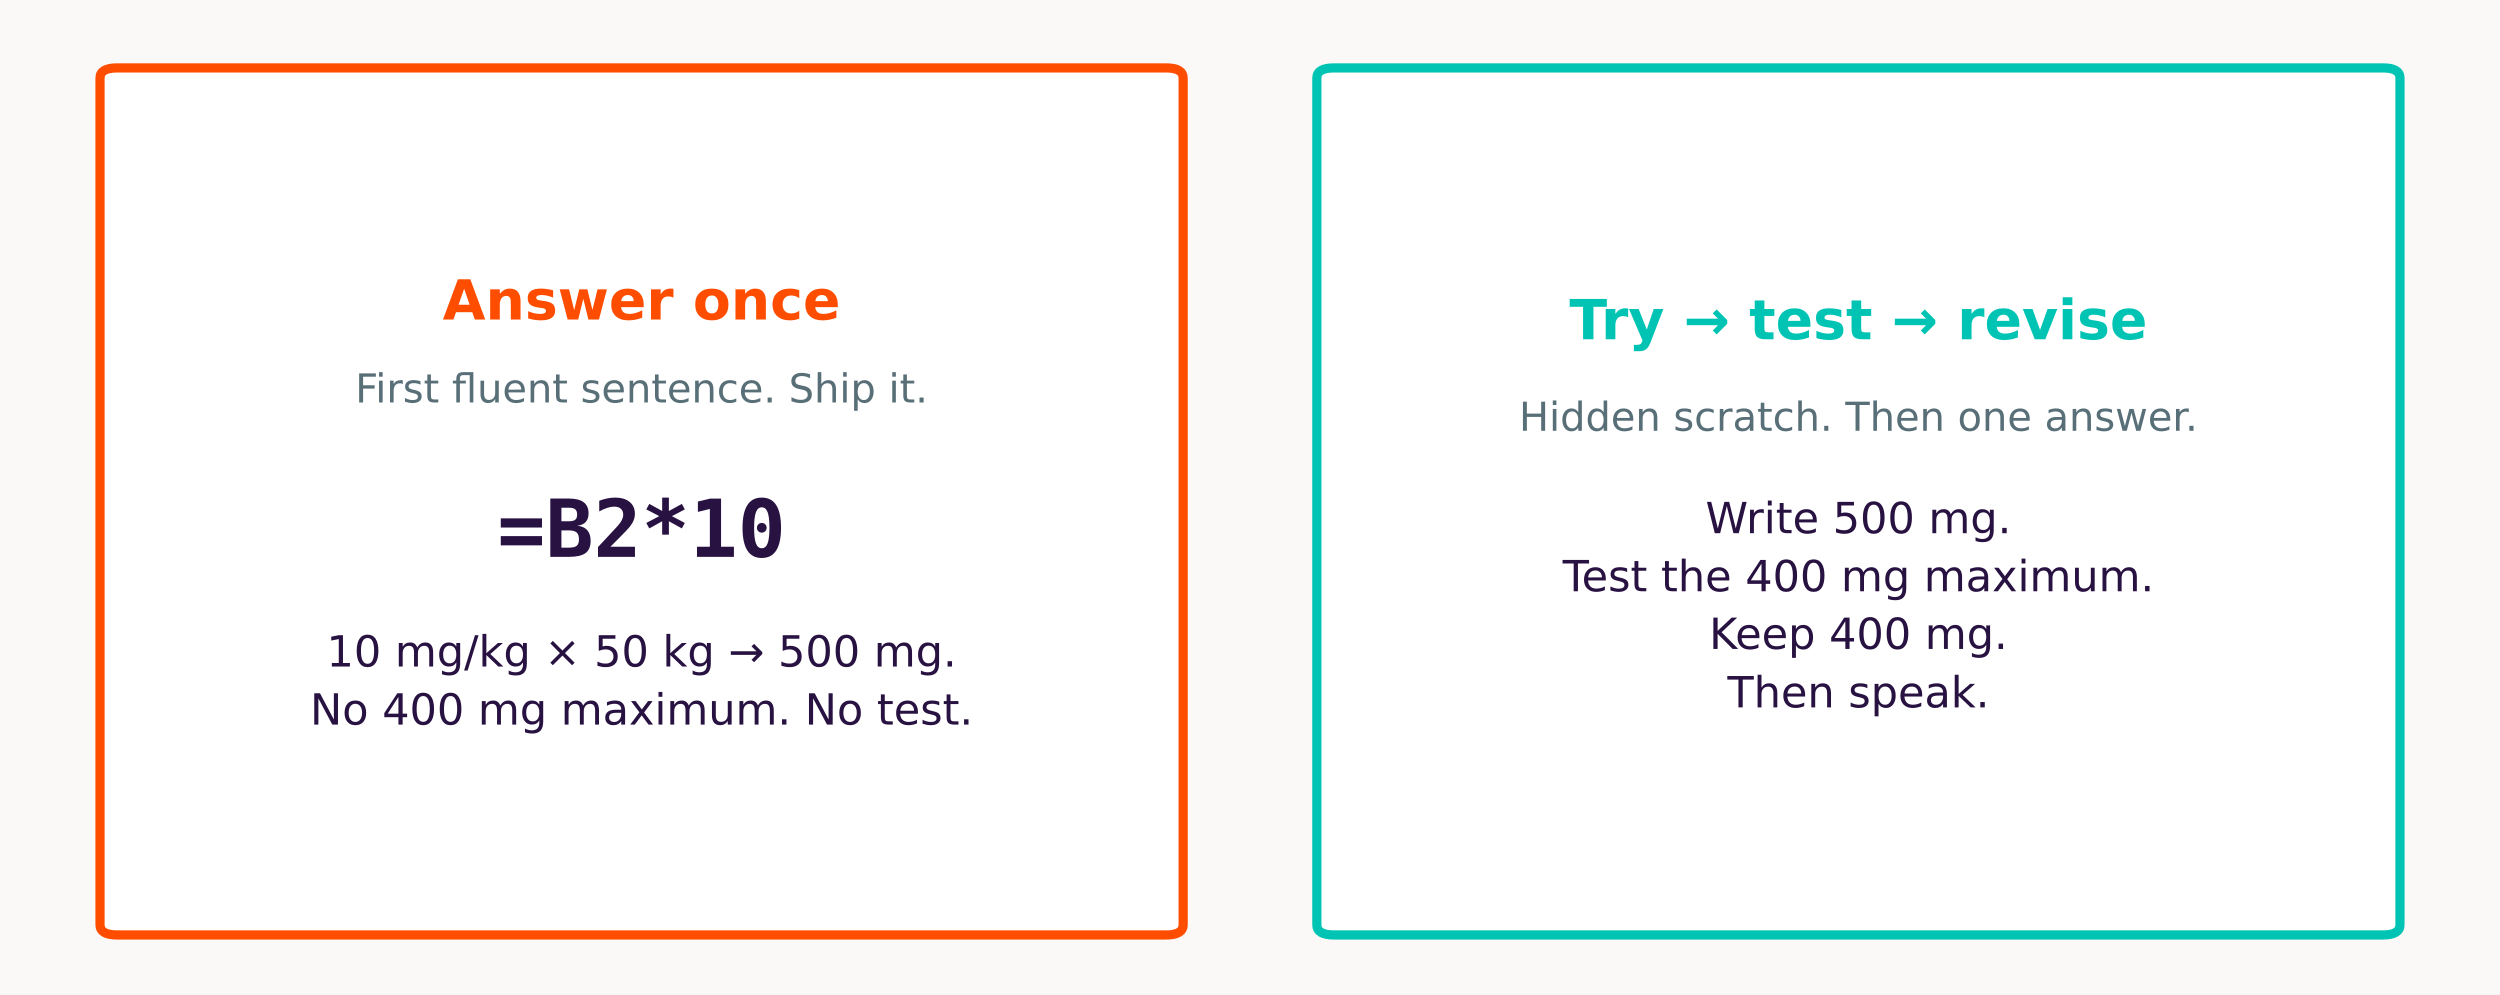
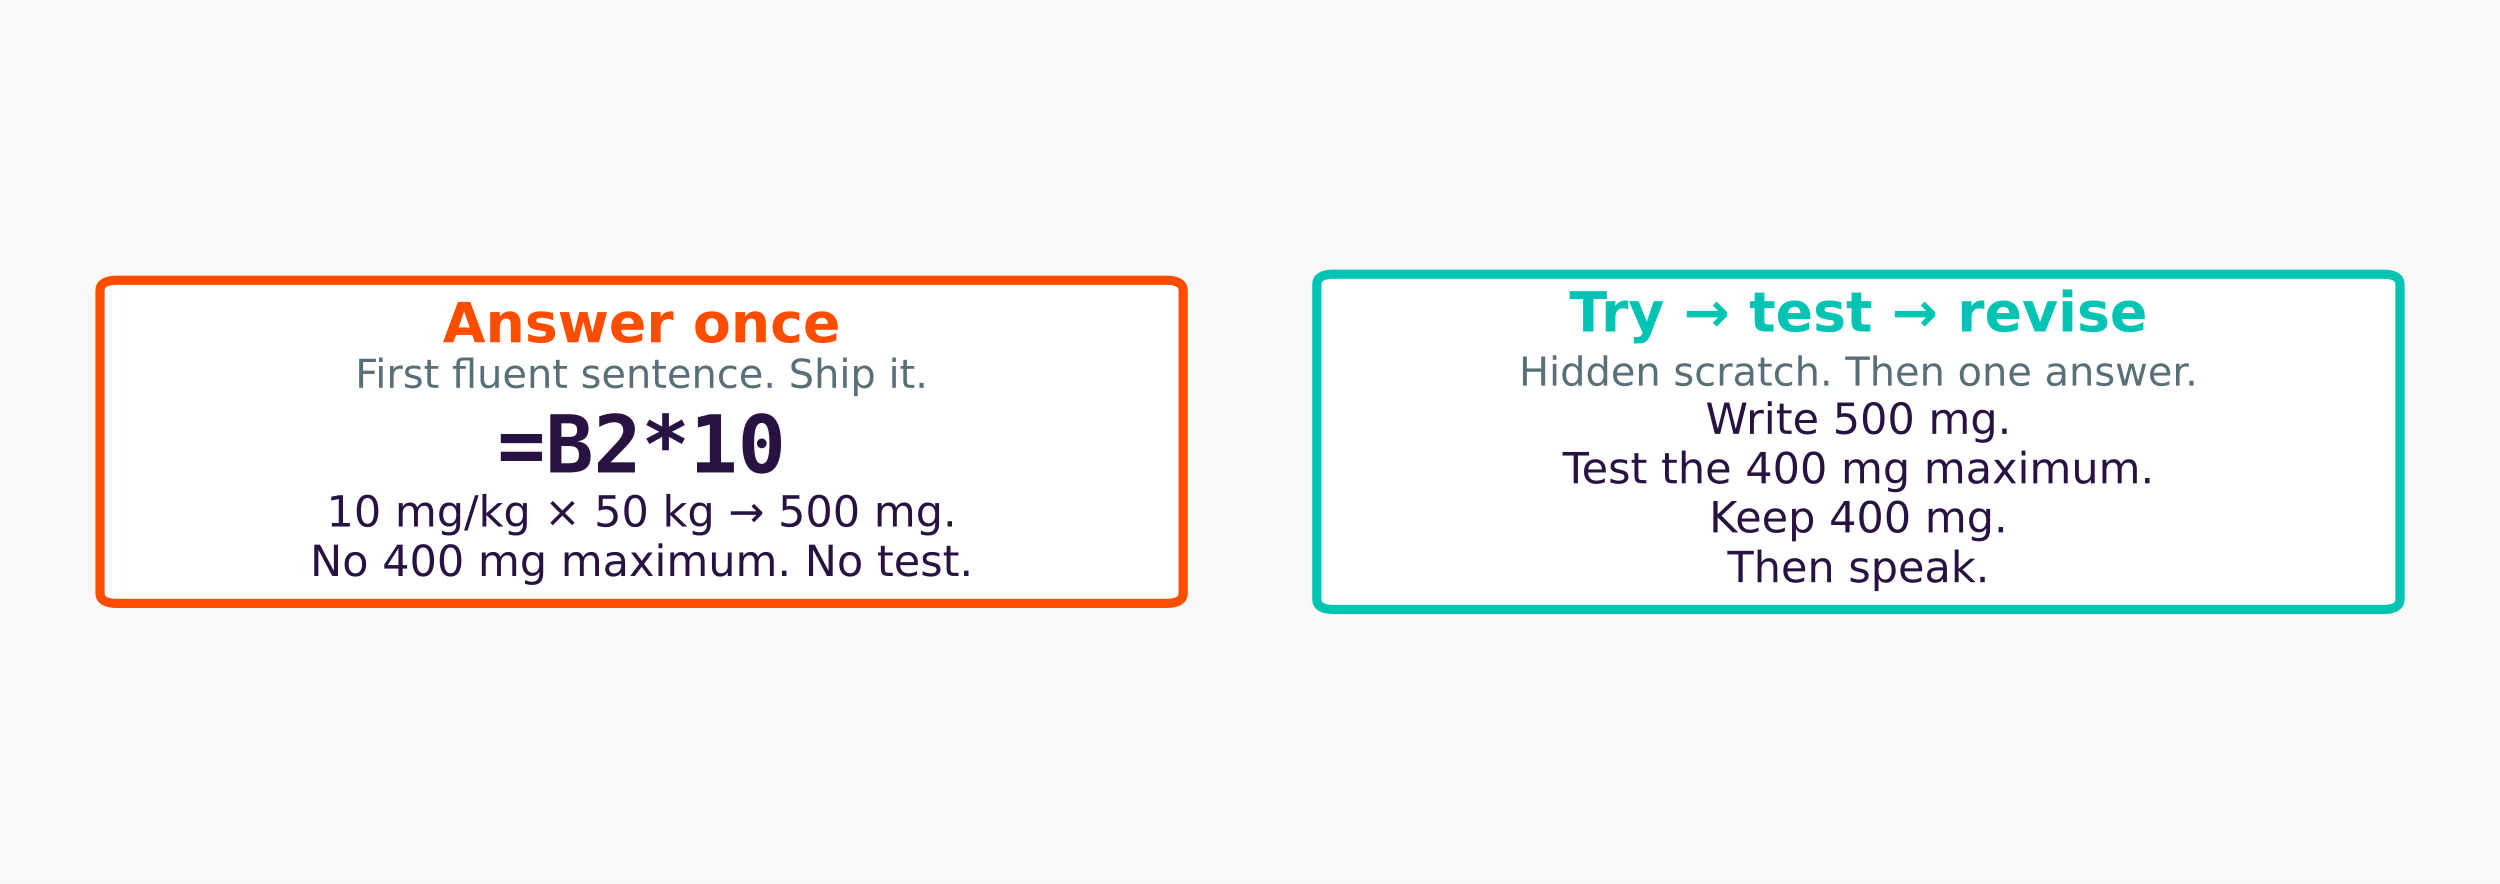
- <svg xmlns="http://www.w3.org/2000/svg" xmlns:xlink="http://www.w3.org/1999/xlink" width="813.96pt" height="323.748pt" viewBox="0 0 813.96 323.748" version="1.1">
+ <svg xmlns="http://www.w3.org/2000/svg" xmlns:xlink="http://www.w3.org/1999/xlink" width="813.96pt" height="287.712pt" viewBox="0 0 813.96 287.712" version="1.1">
  <defs>
    <style type="text/css">*{stroke-linejoin: round; stroke-linecap: butt}</style>
  </defs>
  <g id="figure_1">
    <g id="patch_1">
-       <path d="M 0 323.748  L 813.96 323.748  L 813.96 -0  L 0 -0  z " style="fill: #faf9f7" />
+       <path d="M 0 287.712  L 813.96 287.712  L 813.96 0  L 0 0  z " style="fill: #faf9f7" />
    </g>
    <g id="axes_1">
      <g id="patch_2">
-         <path d="M 38.142 304.41  L 379.638 304.41  Q 385.218 304.41 385.218 301.084  L 385.218 25.436  Q 385.218 22.11 379.638 22.11  L 38.142 22.11  Q 32.562 22.11 32.562 25.436  L 32.562 301.084  Q 32.562 304.41 38.142 304.41  z " clip-path="url(#p36a122272f)" style="fill: #ffffff; stroke: #ff4d00; stroke-width: 3; stroke-linejoin: miter" />
+         <path d="M 38.142 196.457  L 379.638 196.457  Q 385.218 196.457 385.218 193.131  L 385.218 94.581  Q 385.218 91.255 379.638 91.255  L 38.142 91.255  Q 32.562 91.255 32.562 94.581  L 32.562 193.131  Q 32.562 196.457 38.142 196.457  z " clip-path="url(#p27b3ad23c1)" style="fill: #ffffff; stroke: #ff4d00; stroke-width: 3; stroke-linejoin: miter" />
      </g>
      <g id="patch_3">
-         <path d="M 434.322 304.41  L 775.818 304.41  Q 781.398 304.41 781.398 301.084  L 781.398 25.436  Q 781.398 22.11 775.818 22.11  L 434.322 22.11  Q 428.742 22.11 428.742 25.436  L 428.742 301.084  Q 428.742 304.41 434.322 304.41  z " clip-path="url(#p36a122272f)" style="fill: #ffffff; stroke: #00c4b3; stroke-width: 3; stroke-linejoin: miter" />
+         <path d="M 434.322 198.442  L 775.818 198.442  Q 781.398 198.442 781.398 195.116  L 781.398 92.596  Q 781.398 89.27 775.818 89.27  L 434.322 89.27  Q 428.742 89.27 428.742 92.596  L 428.742 195.116  Q 428.742 198.442 434.322 198.442  z " clip-path="url(#p27b3ad23c1)" style="fill: #ffffff; stroke: #00c4b3; stroke-width: 3; stroke-linejoin: miter" />
      </g>
      <g id="text_1">
-         <g style="fill: #ff4d00" transform="translate(144.1406 104.0443) scale(0.18 -0.18)">
+         <g style="fill: #ff4d00" transform="translate(144.1406 111.4372) scale(0.18 -0.18)">
          <defs>
            <path id="DejaVuSans-Bold-24" d="M 3419 850  L 1538 850  L 1241 0  L 31 0  L 1759 4666  L 3194 4666  L 4922 0  L 3713 0  L 3419 850  z M 1838 1716  L 3116 1716  L 2478 3572  L 1838 1716  z " transform="scale(0.015625)" />
            <path id="DejaVuSans-Bold-51" d="M 4056 2131  L 4056 0  L 2931 0  L 2931 347  L 2931 1631  Q 2931 2084 2911 2256  Q 2891 2428 2841 2509  Q 2775 2619 2662 2680  Q 2550 2741 2406 2741  Q 2056 2741 1856 2470  Q 1656 2200 1656 1722  L 1656 0  L 538 0  L 538 3500  L 1656 3500  L 1656 2988  Q 1909 3294 2193 3439  Q 2478 3584 2822 3584  Q 3428 3584 3742 3212  Q 4056 2841 4056 2131  z " transform="scale(0.015625)" />
            <path id="DejaVuSans-Bold-56" d="M 3272 3391  L 3272 2541  Q 2913 2691 2578 2766  Q 2244 2841 1947 2841  Q 1628 2841 1473 2761  Q 1319 2681 1319 2516  Q 1319 2381 1436 2309  Q 1553 2238 1856 2203  L 2053 2175  Q 2913 2066 3209 1816  Q 3506 1566 3506 1031  Q 3506 472 3093 190  Q 2681 -91 1863 -91  Q 1516 -91 1145 -36  Q 775 19 384 128  L 384 978  Q 719 816 1070 734  Q 1422 653 1784 653  Q 2113 653 2278 743  Q 2444 834 2444 1013  Q 2444 1163 2330 1236  Q 2216 1309 1875 1350  L 1678 1375  Q 931 1469 631 1722  Q 331 1975 331 2491  Q 331 3047 712 3315  Q 1094 3584 1881 3584  Q 2191 3584 2531 3537  Q 2872 3491 3272 3391  z " transform="scale(0.015625)" />
            <path id="DejaVuSans-Bold-5a" d="M 225 3500  L 1313 3500  L 1900 1088  L 2491 3500  L 3425 3500  L 4013 1113  L 4603 3500  L 5691 3500  L 4769 0  L 3547 0  L 2956 2406  L 2369 0  L 1147 0  L 225 3500  z " transform="scale(0.015625)" />
            <path id="DejaVuSans-Bold-48" d="M 4031 1759  L 4031 1441  L 1416 1441  Q 1456 1047 1700 850  Q 1944 653 2381 653  Q 2734 653 3104 758  Q 3475 863 3866 1075  L 3866 213  Q 3469 63 3072 -14  Q 2675 -91 2278 -91  Q 1328 -91 801 392  Q 275 875 275 1747  Q 275 2603 792 3093  Q 1309 3584 2216 3584  Q 3041 3584 3536 3087  Q 4031 2591 4031 1759  z M 2881 2131  Q 2881 2450 2695 2645  Q 2509 2841 2209 2841  Q 1884 2841 1681 2658  Q 1478 2475 1428 2131  L 2881 2131  z " transform="scale(0.015625)" />
            <path id="DejaVuSans-Bold-55" d="M 3138 2547  Q 2991 2616 2845 2648  Q 2700 2681 2553 2681  Q 2122 2681 1889 2404  Q 1656 2128 1656 1613  L 1656 0  L 538 0  L 538 3500  L 1656 3500  L 1656 2925  Q 1872 3269 2151 3426  Q 2431 3584 2822 3584  Q 2878 3584 2943 3579  Q 3009 3575 3134 3559  L 3138 2547  z " transform="scale(0.015625)" />
            <path id="DejaVuSans-Bold-3" transform="scale(0.015625)" />
            <path id="DejaVuSans-Bold-52" d="M 2203 2784  Q 1831 2784 1636 2517  Q 1441 2250 1441 1747  Q 1441 1244 1636 976  Q 1831 709 2203 709  Q 2569 709 2762 976  Q 2956 1244 2956 1747  Q 2956 2250 2762 2517  Q 2569 2784 2203 2784  z M 2203 3584  Q 3106 3584 3614 3096  Q 4122 2609 4122 1747  Q 4122 884 3614 396  Q 3106 -91 2203 -91  Q 1297 -91 786 396  Q 275 884 275 1747  Q 275 2609 786 3096  Q 1297 3584 2203 3584  z " transform="scale(0.015625)" />
            <path id="DejaVuSans-Bold-46" d="M 3366 3391  L 3366 2478  Q 3138 2634 2908 2709  Q 2678 2784 2431 2784  Q 1963 2784 1702 2511  Q 1441 2238 1441 1747  Q 1441 1256 1702 982  Q 1963 709 2431 709  Q 2694 709 2930 787  Q 3166 866 3366 1019  L 3366 103  Q 3103 6 2833 -42  Q 2563 -91 2291 -91  Q 1344 -91 809 395  Q 275 881 275 1747  Q 275 2613 809 3098  Q 1344 3584 2291 3584  Q 2566 3584 2833 3536  Q 3100 3488 3366 3391  z " transform="scale(0.015625)" />
          </defs>
          <use xlink:href="#DejaVuSans-Bold-24" />
          <use xlink:href="#DejaVuSans-Bold-51" transform="translate(77.39062 0)" />
          <use xlink:href="#DejaVuSans-Bold-56" transform="translate(148.5781 0)" />
          <use xlink:href="#DejaVuSans-Bold-5a" transform="translate(208.0938 0)" />
          <use xlink:href="#DejaVuSans-Bold-48" transform="translate(300.4844 0)" />
          <use xlink:href="#DejaVuSans-Bold-55" transform="translate(368.3125 0)" />
          <use xlink:href="#DejaVuSans-Bold-3" transform="translate(417.625 0)" />
          <use xlink:href="#DejaVuSans-Bold-52" transform="translate(452.4375 0)" />
          <use xlink:href="#DejaVuSans-Bold-51" transform="translate(521.1406 0)" />
          <use xlink:href="#DejaVuSans-Bold-46" transform="translate(592.3281 0)" />
          <use xlink:href="#DejaVuSans-Bold-48" transform="translate(651.6094 0)" />
        </g>
      </g>
      <g id="text_2">
-         <g style="fill: #586f78" transform="translate(115.6597 131.0451) scale(0.13 -0.13)">
+         <g style="fill: #586f78" transform="translate(115.6597 126.2762) scale(0.13 -0.13)">
          <defs>
            <path id="DejaVuSans-29" d="M 628 4666  L 3309 4666  L 3309 4134  L 1259 4134  L 1259 2759  L 3109 2759  L 3109 2228  L 1259 2228  L 1259 0  L 628 0  L 628 4666  z " transform="scale(0.015625)" />
            <path id="DejaVuSans-4c" d="M 603 3500  L 1178 3500  L 1178 0  L 603 0  L 603 3500  z M 603 4863  L 1178 4863  L 1178 4134  L 603 4134  L 603 4863  z " transform="scale(0.015625)" />
            <path id="DejaVuSans-55" d="M 2631 2963  Q 2534 3019 2420 3045  Q 2306 3072 2169 3072  Q 1681 3072 1420 2755  Q 1159 2438 1159 1844  L 1159 0  L 581 0  L 581 3500  L 1159 3500  L 1159 2956  Q 1341 3275 1631 3429  Q 1922 3584 2338 3584  Q 2397 3584 2469 3576  Q 2541 3569 2628 3553  L 2631 2963  z " transform="scale(0.015625)" />
            <path id="DejaVuSans-56" d="M 2834 3397  L 2834 2853  Q 2591 2978 2328 3040  Q 2066 3103 1784 3103  Q 1356 3103 1142 2972  Q 928 2841 928 2578  Q 928 2378 1081 2264  Q 1234 2150 1697 2047  L 1894 2003  Q 2506 1872 2764 1633  Q 3022 1394 3022 966  Q 3022 478 2636 193  Q 2250 -91 1575 -91  Q 1294 -91 989 -36  Q 684 19 347 128  L 347 722  Q 666 556 975 473  Q 1284 391 1588 391  Q 1994 391 2212 530  Q 2431 669 2431 922  Q 2431 1156 2273 1281  Q 2116 1406 1581 1522  L 1381 1569  Q 847 1681 609 1914  Q 372 2147 372 2553  Q 372 3047 722 3315  Q 1072 3584 1716 3584  Q 2034 3584 2315 3537  Q 2597 3491 2834 3397  z " transform="scale(0.015625)" />
            <path id="DejaVuSans-57" d="M 1172 4494  L 1172 3500  L 2356 3500  L 2356 3053  L 1172 3053  L 1172 1153  Q 1172 725 1289 603  Q 1406 481 1766 481  L 2356 481  L 2356 0  L 1766 0  Q 1100 0 847 248  Q 594 497 594 1153  L 594 3053  L 172 3053  L 172 3500  L 594 3500  L 594 4494  L 1172 4494  z " transform="scale(0.015625)" />
            <path id="DejaVuSans-3" transform="scale(0.015625)" />
            <path id="DejaVuSans-13b0" d="M 1831 4863  L 3431 4863  L 3431 0  L 2853 0  L 2853 4384  L 1825 4384  Q 1516 4384 1395 4259  Q 1275 4134 1275 3809  L 1275 3500  L 2222 3500  L 2222 3053  L 1275 3053  L 1275 0  L 697 0  L 697 3053  L 147 3053  L 147 3500  L 697 3500  L 697 3744  Q 697 4328 969 4595  Q 1241 4863 1831 4863  z " transform="scale(0.015625)" />
            <path id="DejaVuSans-58" d="M 544 1381  L 544 3500  L 1119 3500  L 1119 1403  Q 1119 906 1312 657  Q 1506 409 1894 409  Q 2359 409 2629 706  Q 2900 1003 2900 1516  L 2900 3500  L 3475 3500  L 3475 0  L 2900 0  L 2900 538  Q 2691 219 2414 64  Q 2138 -91 1772 -91  Q 1169 -91 856 284  Q 544 659 544 1381  z M 1991 3584  L 1991 3584  z " transform="scale(0.015625)" />
            <path id="DejaVuSans-48" d="M 3597 1894  L 3597 1613  L 953 1613  Q 991 1019 1311 708  Q 1631 397 2203 397  Q 2534 397 2845 478  Q 3156 559 3463 722  L 3463 178  Q 3153 47 2828 -22  Q 2503 -91 2169 -91  Q 1331 -91 842 396  Q 353 884 353 1716  Q 353 2575 817 3079  Q 1281 3584 2069 3584  Q 2775 3584 3186 3129  Q 3597 2675 3597 1894  z M 3022 2063  Q 3016 2534 2758 2815  Q 2500 3097 2075 3097  Q 1594 3097 1305 2825  Q 1016 2553 972 2059  L 3022 2063  z " transform="scale(0.015625)" />
            <path id="DejaVuSans-51" d="M 3513 2113  L 3513 0  L 2938 0  L 2938 2094  Q 2938 2591 2744 2837  Q 2550 3084 2163 3084  Q 1697 3084 1428 2787  Q 1159 2491 1159 1978  L 1159 0  L 581 0  L 581 3500  L 1159 3500  L 1159 2956  Q 1366 3272 1645 3428  Q 1925 3584 2291 3584  Q 2894 3584 3203 3211  Q 3513 2838 3513 2113  z " transform="scale(0.015625)" />
            <path id="DejaVuSans-46" d="M 3122 3366  L 3122 2828  Q 2878 2963 2633 3030  Q 2388 3097 2138 3097  Q 1578 3097 1268 2742  Q 959 2388 959 1747  Q 959 1106 1268 751  Q 1578 397 2138 397  Q 2388 397 2633 464  Q 2878 531 3122 666  L 3122 134  Q 2881 22 2623 -34  Q 2366 -91 2075 -91  Q 1284 -91 818 406  Q 353 903 353 1747  Q 353 2603 823 3093  Q 1294 3584 2113 3584  Q 2378 3584 2631 3529  Q 2884 3475 3122 3366  z " transform="scale(0.015625)" />
            <path id="DejaVuSans-11" d="M 684 794  L 1344 794  L 1344 0  L 684 0  L 684 794  z " transform="scale(0.015625)" />
            <path id="DejaVuSans-36" d="M 3425 4513  L 3425 3897  Q 3066 4069 2747 4153  Q 2428 4238 2131 4238  Q 1616 4238 1336 4038  Q 1056 3838 1056 3469  Q 1056 3159 1242 3001  Q 1428 2844 1947 2747  L 2328 2669  Q 3034 2534 3370 2195  Q 3706 1856 3706 1288  Q 3706 609 3251 259  Q 2797 -91 1919 -91  Q 1588 -91 1214 -16  Q 841 59 441 206  L 441 856  Q 825 641 1194 531  Q 1563 422 1919 422  Q 2459 422 2753 634  Q 3047 847 3047 1241  Q 3047 1584 2836 1778  Q 2625 1972 2144 2069  L 1759 2144  Q 1053 2284 737 2584  Q 422 2884 422 3419  Q 422 4038 858 4394  Q 1294 4750 2059 4750  Q 2388 4750 2728 4690  Q 3069 4631 3425 4513  z " transform="scale(0.015625)" />
            <path id="DejaVuSans-4b" d="M 3513 2113  L 3513 0  L 2938 0  L 2938 2094  Q 2938 2591 2744 2837  Q 2550 3084 2163 3084  Q 1697 3084 1428 2787  Q 1159 2491 1159 1978  L 1159 0  L 581 0  L 581 4863  L 1159 4863  L 1159 2956  Q 1366 3272 1645 3428  Q 1925 3584 2291 3584  Q 2894 3584 3203 3211  Q 3513 2838 3513 2113  z " transform="scale(0.015625)" />
            <path id="DejaVuSans-53" d="M 1159 525  L 1159 -1331  L 581 -1331  L 581 3500  L 1159 3500  L 1159 2969  Q 1341 3281 1617 3432  Q 1894 3584 2278 3584  Q 2916 3584 3314 3078  Q 3713 2572 3713 1747  Q 3713 922 3314 415  Q 2916 -91 2278 -91  Q 1894 -91 1617 61  Q 1341 213 1159 525  z M 3116 1747  Q 3116 2381 2855 2742  Q 2594 3103 2138 3103  Q 1681 3103 1420 2742  Q 1159 2381 1159 1747  Q 1159 1113 1420 752  Q 1681 391 2138 391  Q 2594 391 2855 752  Q 3116 1113 3116 1747  z " transform="scale(0.015625)" />
          </defs>
          <use xlink:href="#DejaVuSans-29" />
          <use xlink:href="#DejaVuSans-4c" transform="translate(50.23438 0)" />
          <use xlink:href="#DejaVuSans-55" transform="translate(78.01562 0)" />
          <use xlink:href="#DejaVuSans-56" transform="translate(119.125 0)" />
          <use xlink:href="#DejaVuSans-57" transform="translate(171.2188 0)" />
          <use xlink:href="#DejaVuSans-3" transform="translate(210.4219 0)" />
          <use xlink:href="#DejaVuSans-13b0" transform="translate(242.2031 0)" />
          <use xlink:href="#DejaVuSans-58" transform="translate(305.1875 0)" />
          <use xlink:href="#DejaVuSans-48" transform="translate(368.5625 0)" />
          <use xlink:href="#DejaVuSans-51" transform="translate(430.0938 0)" />
          <use xlink:href="#DejaVuSans-57" transform="translate(493.4688 0)" />
          <use xlink:href="#DejaVuSans-3" transform="translate(532.6719 0)" />
          <use xlink:href="#DejaVuSans-56" transform="translate(564.4531 0)" />
          <use xlink:href="#DejaVuSans-48" transform="translate(616.5469 0)" />
          <use xlink:href="#DejaVuSans-51" transform="translate(678.0781 0)" />
          <use xlink:href="#DejaVuSans-57" transform="translate(741.4531 0)" />
          <use xlink:href="#DejaVuSans-48" transform="translate(780.6562 0)" />
          <use xlink:href="#DejaVuSans-51" transform="translate(842.1875 0)" />
          <use xlink:href="#DejaVuSans-46" transform="translate(905.5625 0)" />
          <use xlink:href="#DejaVuSans-48" transform="translate(960.5469 0)" />
          <use xlink:href="#DejaVuSans-11" transform="translate(1022.078 0)" />
          <use xlink:href="#DejaVuSans-3" transform="translate(1053.859 0)" />
          <use xlink:href="#DejaVuSans-36" transform="translate(1085.641 0)" />
          <use xlink:href="#DejaVuSans-4b" transform="translate(1149.125 0)" />
          <use xlink:href="#DejaVuSans-4c" transform="translate(1212.5 0)" />
          <use xlink:href="#DejaVuSans-53" transform="translate(1240.281 0)" />
          <use xlink:href="#DejaVuSans-3" transform="translate(1303.766 0)" />
          <use xlink:href="#DejaVuSans-4c" transform="translate(1335.547 0)" />
          <use xlink:href="#DejaVuSans-57" transform="translate(1363.328 0)" />
          <use xlink:href="#DejaVuSans-11" transform="translate(1402.531 0)" />
        </g>
      </g>
      <g id="text_3">
-         <g style="fill: #281241" transform="translate(161.9316 181.3029) scale(0.26 -0.26)">
+         <g style="fill: #281241" transform="translate(161.9316 153.8296) scale(0.26 -0.26)">
          <defs>
            <path id="DejaVuSansMono-Bold-20" d="M 275 1663  L 3578 1663  L 3578 922  L 275 922  L 275 1663  z M 275 3084  L 3578 3084  L 3578 2350  L 275 2350  L 275 3084  z " transform="scale(0.015625)" />
            <path id="DejaVuSansMono-Bold-25" d="M 1281 2119  L 1281 738  L 1894 738  Q 2334 738 2511 888  Q 2688 1038 2688 1409  Q 2688 1788 2503 1953  Q 2319 2119 1894 2119  L 1281 2119  z M 1281 3938  L 1281 2853  L 1894 2853  Q 2244 2853 2392 2978  Q 2541 3103 2541 3391  Q 2541 3678 2389 3808  Q 2238 3938 1894 3938  L 1281 3938  z M 391 4672  L 1894 4672  Q 2672 4672 3064 4376  Q 3456 4081 3456 3494  Q 3456 3044 3225 2791  Q 2994 2538 2547 2497  Q 3081 2444 3351 2137  Q 3622 1831 3622 1281  Q 3622 606 3215 303  Q 2809 0 1894 0  L 391 0  L 391 4672  z " transform="scale(0.015625)" />
            <path id="DejaVuSansMono-Bold-15" d="M 1356 813  L 3322 813  L 3322 0  L 359 0  L 359 788  L 859 1319  Q 1750 2266 1941 2484  Q 2175 2753 2278 2961  Q 2381 3169 2381 3372  Q 2381 3684 2192 3854  Q 2003 4025 1656 4025  Q 1409 4025 1101 3926  Q 794 3828 459 3641  L 459 4500  Q 794 4622 1114 4686  Q 1434 4750 1728 4750  Q 2469 4750 2892 4404  Q 3316 4059 3316 3463  Q 3316 3188 3223 2947  Q 3131 2706 2906 2413  Q 2741 2200 1997 1456  Q 1594 1053 1356 813  z " transform="scale(0.015625)" />
            <path id="DejaVuSansMono-Bold-d" d="M 3463 3803  L 2431 3263  L 3463 2719  L 3225 2278  L 2188 2853  L 2188 1778  L 1650 1778  L 1650 2853  L 616 2278  L 378 2719  L 1416 3263  L 378 3803  L 616 4244  L 1650 3675  L 1650 4750  L 2188 4750  L 2188 3675  L 3225 4244  L 3463 3803  z " transform="scale(0.015625)" />
            <path id="DejaVuSansMono-Bold-14" d="M 588 813  L 1619 813  L 1619 3841  L 659 3603  L 659 4434  L 1625 4666  L 2516 4666  L 2516 813  L 3547 813  L 3547 0  L 588 0  L 588 813  z " transform="scale(0.015625)" />
            <path id="DejaVuSansMono-Bold-13" d="M 1538 2328  Q 1538 2494 1650 2606  Q 1763 2719 1925 2719  Q 2091 2719 2203 2606  Q 2316 2494 2316 2328  Q 2316 2166 2203 2053  Q 2091 1941 1925 1941  Q 1763 1941 1650 2052  Q 1538 2163 1538 2328  z M 1925 3969  Q 1606 3969 1459 3578  Q 1313 3188 1313 2328  Q 1313 1472 1459 1081  Q 1606 691 1925 691  Q 2247 691 2394 1081  Q 2541 1472 2541 2328  Q 2541 3188 2394 3578  Q 2247 3969 1925 3969  z M 384 2328  Q 384 3541 768 4145  Q 1153 4750 1925 4750  Q 2700 4750 3084 4147  Q 3469 3544 3469 2328  Q 3469 1116 3084 512  Q 2700 -91 1925 -91  Q 1153 -91 768 514  Q 384 1119 384 2328  z " transform="scale(0.015625)" />
          </defs>
          <use xlink:href="#DejaVuSansMono-Bold-20" />
          <use xlink:href="#DejaVuSansMono-Bold-25" transform="translate(60.20312 0)" />
          <use xlink:href="#DejaVuSansMono-Bold-15" transform="translate(120.4062 0)" />
          <use xlink:href="#DejaVuSansMono-Bold-d" transform="translate(180.6094 0)" />
          <use xlink:href="#DejaVuSansMono-Bold-14" transform="translate(240.8125 0)" />
          <use xlink:href="#DejaVuSansMono-Bold-13" transform="translate(301.0156 0)" />
        </g>
      </g>
      <g id="text_4">
-         <g style="fill: #281241" transform="translate(106.3072 217.0155) scale(0.14 -0.14)">
+         <g style="fill: #281241" transform="translate(106.3072 171.4362) scale(0.14 -0.14)">
          <defs>
            <path id="DejaVuSans-14" d="M 794 531  L 1825 531  L 1825 4091  L 703 3866  L 703 4441  L 1819 4666  L 2450 4666  L 2450 531  L 3481 531  L 3481 0  L 794 0  L 794 531  z " transform="scale(0.015625)" />
            <path id="DejaVuSans-13" d="M 2034 4250  Q 1547 4250 1301 3770  Q 1056 3291 1056 2328  Q 1056 1369 1301 889  Q 1547 409 2034 409  Q 2525 409 2770 889  Q 3016 1369 3016 2328  Q 3016 3291 2770 3770  Q 2525 4250 2034 4250  z M 2034 4750  Q 2819 4750 3233 4129  Q 3647 3509 3647 2328  Q 3647 1150 3233 529  Q 2819 -91 2034 -91  Q 1250 -91 836 529  Q 422 1150 422 2328  Q 422 3509 836 4129  Q 1250 4750 2034 4750  z " transform="scale(0.015625)" />
            <path id="DejaVuSans-50" d="M 3328 2828  Q 3544 3216 3844 3400  Q 4144 3584 4550 3584  Q 5097 3584 5394 3201  Q 5691 2819 5691 2113  L 5691 0  L 5113 0  L 5113 2094  Q 5113 2597 4934 2840  Q 4756 3084 4391 3084  Q 3944 3084 3684 2787  Q 3425 2491 3425 1978  L 3425 0  L 2847 0  L 2847 2094  Q 2847 2600 2669 2842  Q 2491 3084 2119 3084  Q 1678 3084 1418 2786  Q 1159 2488 1159 1978  L 1159 0  L 581 0  L 581 3500  L 1159 3500  L 1159 2956  Q 1356 3278 1631 3431  Q 1906 3584 2284 3584  Q 2666 3584 2933 3390  Q 3200 3197 3328 2828  z " transform="scale(0.015625)" />
            <path id="DejaVuSans-4a" d="M 2906 1791  Q 2906 2416 2648 2759  Q 2391 3103 1925 3103  Q 1463 3103 1205 2759  Q 947 2416 947 1791  Q 947 1169 1205 825  Q 1463 481 1925 481  Q 2391 481 2648 825  Q 2906 1169 2906 1791  z M 3481 434  Q 3481 -459 3084 -895  Q 2688 -1331 1869 -1331  Q 1566 -1331 1297 -1286  Q 1028 -1241 775 -1147  L 775 -588  Q 1028 -725 1275 -790  Q 1522 -856 1778 -856  Q 2344 -856 2625 -561  Q 2906 -266 2906 331  L 2906 616  Q 2728 306 2450 153  Q 2172 0 1784 0  Q 1141 0 747 490  Q 353 981 353 1791  Q 353 2603 747 3093  Q 1141 3584 1784 3584  Q 2172 3584 2450 3431  Q 2728 3278 2906 2969  L 2906 3500  L 3481 3500  L 3481 434  z " transform="scale(0.015625)" />
            <path id="DejaVuSans-12" d="M 1625 4666  L 2156 4666  L 531 -594  L 0 -594  L 1625 4666  z " transform="scale(0.015625)" />
            <path id="DejaVuSans-4e" d="M 581 4863  L 1159 4863  L 1159 1991  L 2875 3500  L 3609 3500  L 1753 1863  L 3688 0  L 2938 0  L 1159 1709  L 1159 0  L 581 0  L 581 4863  z " transform="scale(0.015625)" />
            <path id="DejaVuSans-99" d="M 4488 3438  L 3059 2003  L 4488 575  L 4116 197  L 2681 1631  L 1247 197  L 878 575  L 2303 2003  L 878 3438  L 1247 3816  L 2681 2381  L 4116 3816  L 4488 3438  z " transform="scale(0.015625)" />
            <path id="DejaVuSans-18" d="M 691 4666  L 3169 4666  L 3169 4134  L 1269 4134  L 1269 2991  Q 1406 3038 1543 3061  Q 1681 3084 1819 3084  Q 2600 3084 3056 2656  Q 3513 2228 3513 1497  Q 3513 744 3044 326  Q 2575 -91 1722 -91  Q 1428 -91 1123 -41  Q 819 9 494 109  L 494 744  Q 775 591 1075 516  Q 1375 441 1709 441  Q 2250 441 2565 725  Q 2881 1009 2881 1497  Q 2881 1984 2565 2268  Q 2250 2553 1709 2553  Q 1456 2553 1204 2497  Q 953 2441 691 2322  L 691 4666  z " transform="scale(0.015625)" />
            <path id="DejaVuSans-c1c" d="M 5050 2147  L 5050 1866  L 3822 638  L 3447 1013  L 4175 1741  L 366 1741  L 366 2272  L 4175 2272  L 3447 3000  L 3822 3375  L 5050 2147  z " transform="scale(0.015625)" />
          </defs>
          <use xlink:href="#DejaVuSans-14" />
          <use xlink:href="#DejaVuSans-13" transform="translate(63.625 0)" />
          <use xlink:href="#DejaVuSans-3" transform="translate(127.25 0)" />
          <use xlink:href="#DejaVuSans-50" transform="translate(159.0312 0)" />
          <use xlink:href="#DejaVuSans-4a" transform="translate(256.4375 0)" />
          <use xlink:href="#DejaVuSans-12" transform="translate(319.9219 0)" />
          <use xlink:href="#DejaVuSans-4e" transform="translate(353.6094 0)" />
          <use xlink:href="#DejaVuSans-4a" transform="translate(411.5156 0)" />
          <use xlink:href="#DejaVuSans-3" transform="translate(475 0)" />
          <use xlink:href="#DejaVuSans-99" transform="translate(506.7812 0)" />
          <use xlink:href="#DejaVuSans-3" transform="translate(590.5781 0)" />
          <use xlink:href="#DejaVuSans-18" transform="translate(622.3594 0)" />
          <use xlink:href="#DejaVuSans-13" transform="translate(685.9844 0)" />
          <use xlink:href="#DejaVuSans-3" transform="translate(749.6094 0)" />
          <use xlink:href="#DejaVuSans-4e" transform="translate(781.3906 0)" />
          <use xlink:href="#DejaVuSans-4a" transform="translate(839.2969 0)" />
          <use xlink:href="#DejaVuSans-3" transform="translate(902.7812 0)" />
          <use xlink:href="#DejaVuSans-c1c" transform="translate(934.5625 0)" />
          <use xlink:href="#DejaVuSans-3" transform="translate(1018.359 0)" />
          <use xlink:href="#DejaVuSans-18" transform="translate(1050.141 0)" />
          <use xlink:href="#DejaVuSans-13" transform="translate(1113.766 0)" />
          <use xlink:href="#DejaVuSans-13" transform="translate(1177.391 0)" />
          <use xlink:href="#DejaVuSans-3" transform="translate(1241.016 0)" />
          <use xlink:href="#DejaVuSans-50" transform="translate(1272.797 0)" />
          <use xlink:href="#DejaVuSans-4a" transform="translate(1370.203 0)" />
          <use xlink:href="#DejaVuSans-11" transform="translate(1433.688 0)" />
        </g>
-         <g style="fill: #281241" transform="translate(100.9423 235.9155) scale(0.14 -0.14)">
+         <g style="fill: #281241" transform="translate(100.9423 187.5362) scale(0.14 -0.14)">
          <defs>
            <path id="DejaVuSans-31" d="M 628 4666  L 1478 4666  L 3547 763  L 3547 4666  L 4159 4666  L 4159 0  L 3309 0  L 1241 3903  L 1241 0  L 628 0  L 628 4666  z " transform="scale(0.015625)" />
            <path id="DejaVuSans-52" d="M 1959 3097  Q 1497 3097 1228 2736  Q 959 2375 959 1747  Q 959 1119 1226 758  Q 1494 397 1959 397  Q 2419 397 2687 759  Q 2956 1122 2956 1747  Q 2956 2369 2687 2733  Q 2419 3097 1959 3097  z M 1959 3584  Q 2709 3584 3137 3096  Q 3566 2609 3566 1747  Q 3566 888 3137 398  Q 2709 -91 1959 -91  Q 1206 -91 779 398  Q 353 888 353 1747  Q 353 2609 779 3096  Q 1206 3584 1959 3584  z " transform="scale(0.015625)" />
            <path id="DejaVuSans-17" d="M 2419 4116  L 825 1625  L 2419 1625  L 2419 4116  z M 2253 4666  L 3047 4666  L 3047 1625  L 3713 1625  L 3713 1100  L 3047 1100  L 3047 0  L 2419 0  L 2419 1100  L 313 1100  L 313 1709  L 2253 4666  z " transform="scale(0.015625)" />
            <path id="DejaVuSans-44" d="M 2194 1759  Q 1497 1759 1228 1600  Q 959 1441 959 1056  Q 959 750 1161 570  Q 1363 391 1709 391  Q 2188 391 2477 730  Q 2766 1069 2766 1631  L 2766 1759  L 2194 1759  z M 3341 1997  L 3341 0  L 2766 0  L 2766 531  Q 2569 213 2275 61  Q 1981 -91 1556 -91  Q 1019 -91 701 211  Q 384 513 384 1019  Q 384 1609 779 1909  Q 1175 2209 1959 2209  L 2766 2209  L 2766 2266  Q 2766 2663 2505 2880  Q 2244 3097 1772 3097  Q 1472 3097 1187 3025  Q 903 2953 641 2809  L 641 3341  Q 956 3463 1253 3523  Q 1550 3584 1831 3584  Q 2591 3584 2966 3190  Q 3341 2797 3341 1997  z " transform="scale(0.015625)" />
            <path id="DejaVuSans-5b" d="M 3513 3500  L 2247 1797  L 3578 0  L 2900 0  L 1881 1375  L 863 0  L 184 0  L 1544 1831  L 300 3500  L 978 3500  L 1906 2253  L 2834 3500  L 3513 3500  z " transform="scale(0.015625)" />
          </defs>
          <use xlink:href="#DejaVuSans-31" />
          <use xlink:href="#DejaVuSans-52" transform="translate(74.8125 0)" />
          <use xlink:href="#DejaVuSans-3" transform="translate(136 0)" />
          <use xlink:href="#DejaVuSans-17" transform="translate(167.7812 0)" />
          <use xlink:href="#DejaVuSans-13" transform="translate(231.4062 0)" />
          <use xlink:href="#DejaVuSans-13" transform="translate(295.0312 0)" />
          <use xlink:href="#DejaVuSans-3" transform="translate(358.6562 0)" />
          <use xlink:href="#DejaVuSans-50" transform="translate(390.4375 0)" />
          <use xlink:href="#DejaVuSans-4a" transform="translate(487.8438 0)" />
          <use xlink:href="#DejaVuSans-3" transform="translate(551.3281 0)" />
          <use xlink:href="#DejaVuSans-50" transform="translate(583.1094 0)" />
          <use xlink:href="#DejaVuSans-44" transform="translate(680.5156 0)" />
          <use xlink:href="#DejaVuSans-5b" transform="translate(741.7969 0)" />
          <use xlink:href="#DejaVuSans-4c" transform="translate(800.9844 0)" />
          <use xlink:href="#DejaVuSans-50" transform="translate(828.7656 0)" />
          <use xlink:href="#DejaVuSans-58" transform="translate(926.1719 0)" />
          <use xlink:href="#DejaVuSans-50" transform="translate(989.5469 0)" />
          <use xlink:href="#DejaVuSans-11" transform="translate(1086.953 0)" />
          <use xlink:href="#DejaVuSans-3" transform="translate(1118.734 0)" />
          <use xlink:href="#DejaVuSans-31" transform="translate(1150.516 0)" />
          <use xlink:href="#DejaVuSans-52" transform="translate(1225.328 0)" />
          <use xlink:href="#DejaVuSans-3" transform="translate(1286.516 0)" />
          <use xlink:href="#DejaVuSans-57" transform="translate(1318.297 0)" />
          <use xlink:href="#DejaVuSans-48" transform="translate(1357.5 0)" />
          <use xlink:href="#DejaVuSans-56" transform="translate(1419.031 0)" />
          <use xlink:href="#DejaVuSans-57" transform="translate(1471.125 0)" />
          <use xlink:href="#DejaVuSans-11" transform="translate(1510.328 0)" />
        </g>
      </g>
      <g id="text_5">
-         <g style="fill: #00c4b3" transform="translate(510.9778 110.4574) scale(0.18 -0.18)">
+         <g style="fill: #00c4b3" transform="translate(510.9778 107.9155) scale(0.18 -0.18)">
          <defs>
            <path id="DejaVuSans-Bold-37" d="M 31 4666  L 4331 4666  L 4331 3756  L 2784 3756  L 2784 0  L 1581 0  L 1581 3756  L 31 3756  L 31 4666  z " transform="scale(0.015625)" />
            <path id="DejaVuSans-Bold-5c" d="M 78 3500  L 1197 3500  L 2138 1125  L 2938 3500  L 4056 3500  L 2584 -331  Q 2363 -916 2067 -1148  Q 1772 -1381 1288 -1381  L 641 -1381  L 641 -647  L 991 -647  Q 1275 -647 1404 -556  Q 1534 -466 1606 -231  L 1638 -134  L 78 3500  z " transform="scale(0.015625)" />
            <path id="DejaVuSans-Bold-c1c" d="M 5050 2225  L 5050 1788  L 3822 559  L 3369 1013  L 3988 1631  L 366 1631  L 366 2381  L 3988 2381  L 3369 3000  L 3822 3453  L 5050 2225  z " transform="scale(0.015625)" />
            <path id="DejaVuSans-Bold-57" d="M 1759 4494  L 1759 3500  L 2913 3500  L 2913 2700  L 1759 2700  L 1759 1216  Q 1759 972 1856 886  Q 1953 800 2241 800  L 2816 800  L 2816 0  L 1856 0  Q 1194 0 917 276  Q 641 553 641 1216  L 641 2700  L 84 2700  L 84 3500  L 641 3500  L 641 4494  L 1759 4494  z " transform="scale(0.015625)" />
            <path id="DejaVuSans-Bold-59" d="M 97 3500  L 1216 3500  L 2088 1081  L 2956 3500  L 4078 3500  L 2700 0  L 1472 0  L 97 3500  z " transform="scale(0.015625)" />
            <path id="DejaVuSans-Bold-4c" d="M 538 3500  L 1656 3500  L 1656 0  L 538 0  L 538 3500  z M 538 4863  L 1656 4863  L 1656 3950  L 538 3950  L 538 4863  z " transform="scale(0.015625)" />
          </defs>
          <use xlink:href="#DejaVuSans-Bold-37" />
          <use xlink:href="#DejaVuSans-Bold-55" transform="translate(57.23438 0)" />
          <use xlink:href="#DejaVuSans-Bold-5c" transform="translate(106.5469 0)" />
          <use xlink:href="#DejaVuSans-Bold-3" transform="translate(171.7344 0)" />
          <use xlink:href="#DejaVuSans-Bold-c1c" transform="translate(206.5469 0)" />
          <use xlink:href="#DejaVuSans-Bold-3" transform="translate(290.3438 0)" />
          <use xlink:href="#DejaVuSans-Bold-57" transform="translate(325.1562 0)" />
          <use xlink:href="#DejaVuSans-Bold-48" transform="translate(372.9531 0)" />
          <use xlink:href="#DejaVuSans-Bold-56" transform="translate(440.7812 0)" />
          <use xlink:href="#DejaVuSans-Bold-57" transform="translate(500.2969 0)" />
          <use xlink:href="#DejaVuSans-Bold-3" transform="translate(548.0938 0)" />
          <use xlink:href="#DejaVuSans-Bold-c1c" transform="translate(582.9062 0)" />
          <use xlink:href="#DejaVuSans-Bold-3" transform="translate(666.7031 0)" />
          <use xlink:href="#DejaVuSans-Bold-55" transform="translate(701.5156 0)" />
          <use xlink:href="#DejaVuSans-Bold-48" transform="translate(750.8281 0)" />
          <use xlink:href="#DejaVuSans-Bold-59" transform="translate(818.6562 0)" />
          <use xlink:href="#DejaVuSans-Bold-4c" transform="translate(883.8438 0)" />
          <use xlink:href="#DejaVuSans-Bold-56" transform="translate(918.125 0)" />
          <use xlink:href="#DejaVuSans-Bold-48" transform="translate(977.6406 0)" />
        </g>
      </g>
      <g id="text_6">
-         <g style="fill: #586f78" transform="translate(494.568 140.2546) scale(0.13 -0.13)">
+         <g style="fill: #586f78" transform="translate(494.568 125.5508) scale(0.13 -0.13)">
          <defs>
            <path id="DejaVuSans-2b" d="M 628 4666  L 1259 4666  L 1259 2753  L 3553 2753  L 3553 4666  L 4184 4666  L 4184 0  L 3553 0  L 3553 2222  L 1259 2222  L 1259 0  L 628 0  L 628 4666  z " transform="scale(0.015625)" />
            <path id="DejaVuSans-47" d="M 2906 2969  L 2906 4863  L 3481 4863  L 3481 0  L 2906 0  L 2906 525  Q 2725 213 2448 61  Q 2172 -91 1784 -91  Q 1150 -91 751 415  Q 353 922 353 1747  Q 353 2572 751 3078  Q 1150 3584 1784 3584  Q 2172 3584 2448 3432  Q 2725 3281 2906 2969  z M 947 1747  Q 947 1113 1208 752  Q 1469 391 1925 391  Q 2381 391 2643 752  Q 2906 1113 2906 1747  Q 2906 2381 2643 2742  Q 2381 3103 1925 3103  Q 1469 3103 1208 2742  Q 947 2381 947 1747  z " transform="scale(0.015625)" />
            <path id="DejaVuSans-37" d="M -19 4666  L 3928 4666  L 3928 4134  L 2272 4134  L 2272 0  L 1638 0  L 1638 4134  L -19 4134  L -19 4666  z " transform="scale(0.015625)" />
            <path id="DejaVuSans-5a" d="M 269 3500  L 844 3500  L 1563 769  L 2278 3500  L 2956 3500  L 3675 769  L 4391 3500  L 4966 3500  L 4050 0  L 3372 0  L 2619 2869  L 1863 0  L 1184 0  L 269 3500  z " transform="scale(0.015625)" />
          </defs>
          <use xlink:href="#DejaVuSans-2b" />
          <use xlink:href="#DejaVuSans-4c" transform="translate(75.20312 0)" />
          <use xlink:href="#DejaVuSans-47" transform="translate(102.9844 0)" />
          <use xlink:href="#DejaVuSans-47" transform="translate(166.4688 0)" />
          <use xlink:href="#DejaVuSans-48" transform="translate(229.9531 0)" />
          <use xlink:href="#DejaVuSans-51" transform="translate(291.4844 0)" />
          <use xlink:href="#DejaVuSans-3" transform="translate(354.8594 0)" />
          <use xlink:href="#DejaVuSans-56" transform="translate(386.6406 0)" />
          <use xlink:href="#DejaVuSans-46" transform="translate(438.7344 0)" />
          <use xlink:href="#DejaVuSans-55" transform="translate(493.7188 0)" />
          <use xlink:href="#DejaVuSans-44" transform="translate(534.8281 0)" />
          <use xlink:href="#DejaVuSans-57" transform="translate(596.1094 0)" />
          <use xlink:href="#DejaVuSans-46" transform="translate(635.3125 0)" />
          <use xlink:href="#DejaVuSans-4b" transform="translate(690.2969 0)" />
          <use xlink:href="#DejaVuSans-11" transform="translate(753.6719 0)" />
          <use xlink:href="#DejaVuSans-3" transform="translate(785.4531 0)" />
          <use xlink:href="#DejaVuSans-37" transform="translate(817.2344 0)" />
          <use xlink:href="#DejaVuSans-4b" transform="translate(878.3125 0)" />
          <use xlink:href="#DejaVuSans-48" transform="translate(941.6875 0)" />
          <use xlink:href="#DejaVuSans-51" transform="translate(1003.219 0)" />
          <use xlink:href="#DejaVuSans-3" transform="translate(1066.594 0)" />
          <use xlink:href="#DejaVuSans-52" transform="translate(1098.375 0)" />
          <use xlink:href="#DejaVuSans-51" transform="translate(1159.562 0)" />
          <use xlink:href="#DejaVuSans-48" transform="translate(1222.938 0)" />
          <use xlink:href="#DejaVuSans-3" transform="translate(1284.469 0)" />
          <use xlink:href="#DejaVuSans-44" transform="translate(1316.25 0)" />
          <use xlink:href="#DejaVuSans-51" transform="translate(1377.531 0)" />
          <use xlink:href="#DejaVuSans-56" transform="translate(1440.906 0)" />
          <use xlink:href="#DejaVuSans-5a" transform="translate(1493 0)" />
          <use xlink:href="#DejaVuSans-48" transform="translate(1574.781 0)" />
          <use xlink:href="#DejaVuSans-55" transform="translate(1636.312 0)" />
          <use xlink:href="#DejaVuSans-11" transform="translate(1668.25 0)" />
        </g>
      </g>
      <g id="text_7">
-         <g style="fill: #281241" transform="translate(555.2912 173.61) scale(0.14 -0.14)">
+         <g style="fill: #281241" transform="translate(555.2912 141.2545) scale(0.14 -0.14)">
          <defs>
            <path id="DejaVuSans-3a" d="M 213 4666  L 850 4666  L 1831 722  L 2809 4666  L 3519 4666  L 4500 722  L 5478 4666  L 6119 4666  L 4947 0  L 4153 0  L 3169 4050  L 2175 0  L 1381 0  L 213 4666  z " transform="scale(0.015625)" />
          </defs>
          <use xlink:href="#DejaVuSans-3a" />
          <use xlink:href="#DejaVuSans-55" transform="translate(94.39062 0)" />
          <use xlink:href="#DejaVuSans-4c" transform="translate(135.5 0)" />
          <use xlink:href="#DejaVuSans-57" transform="translate(163.2812 0)" />
          <use xlink:href="#DejaVuSans-48" transform="translate(202.4844 0)" />
          <use xlink:href="#DejaVuSans-3" transform="translate(264.0156 0)" />
          <use xlink:href="#DejaVuSans-18" transform="translate(295.7969 0)" />
          <use xlink:href="#DejaVuSans-13" transform="translate(359.4219 0)" />
          <use xlink:href="#DejaVuSans-13" transform="translate(423.0469 0)" />
          <use xlink:href="#DejaVuSans-3" transform="translate(486.6719 0)" />
          <use xlink:href="#DejaVuSans-50" transform="translate(518.4531 0)" />
          <use xlink:href="#DejaVuSans-4a" transform="translate(615.8594 0)" />
          <use xlink:href="#DejaVuSans-11" transform="translate(679.3438 0)" />
        </g>
-         <g style="fill: #281241" transform="translate(508.7817 192.51) scale(0.14 -0.14)">
+         <g style="fill: #281241" transform="translate(508.7817 157.3545) scale(0.14 -0.14)">
          <use xlink:href="#DejaVuSans-37" />
          <use xlink:href="#DejaVuSans-48" transform="translate(44.09375 0)" />
          <use xlink:href="#DejaVuSans-56" transform="translate(105.625 0)" />
          <use xlink:href="#DejaVuSans-57" transform="translate(157.7188 0)" />
          <use xlink:href="#DejaVuSans-3" transform="translate(196.9219 0)" />
          <use xlink:href="#DejaVuSans-57" transform="translate(228.7031 0)" />
          <use xlink:href="#DejaVuSans-4b" transform="translate(267.9062 0)" />
          <use xlink:href="#DejaVuSans-48" transform="translate(331.2812 0)" />
          <use xlink:href="#DejaVuSans-3" transform="translate(392.8125 0)" />
          <use xlink:href="#DejaVuSans-17" transform="translate(424.5938 0)" />
          <use xlink:href="#DejaVuSans-13" transform="translate(488.2188 0)" />
          <use xlink:href="#DejaVuSans-13" transform="translate(551.8438 0)" />
          <use xlink:href="#DejaVuSans-3" transform="translate(615.4688 0)" />
          <use xlink:href="#DejaVuSans-50" transform="translate(647.25 0)" />
          <use xlink:href="#DejaVuSans-4a" transform="translate(744.6562 0)" />
          <use xlink:href="#DejaVuSans-3" transform="translate(808.1406 0)" />
          <use xlink:href="#DejaVuSans-50" transform="translate(839.9219 0)" />
          <use xlink:href="#DejaVuSans-44" transform="translate(937.3281 0)" />
          <use xlink:href="#DejaVuSans-5b" transform="translate(998.6094 0)" />
          <use xlink:href="#DejaVuSans-4c" transform="translate(1057.797 0)" />
          <use xlink:href="#DejaVuSans-50" transform="translate(1085.578 0)" />
          <use xlink:href="#DejaVuSans-58" transform="translate(1182.984 0)" />
          <use xlink:href="#DejaVuSans-50" transform="translate(1246.359 0)" />
          <use xlink:href="#DejaVuSans-11" transform="translate(1343.766 0)" />
        </g>
-         <g style="fill: #281241" transform="translate(556.4725 211.2864) scale(0.14 -0.14)">
+         <g style="fill: #281241" transform="translate(556.4725 173.3309) scale(0.14 -0.14)">
          <defs>
            <path id="DejaVuSans-2e" d="M 628 4666  L 1259 4666  L 1259 2694  L 3353 4666  L 4166 4666  L 1850 2491  L 4331 0  L 3500 0  L 1259 2247  L 1259 0  L 628 0  L 628 4666  z " transform="scale(0.015625)" />
          </defs>
          <use xlink:href="#DejaVuSans-2e" />
          <use xlink:href="#DejaVuSans-48" transform="translate(60.59375 0)" />
          <use xlink:href="#DejaVuSans-48" transform="translate(122.125 0)" />
          <use xlink:href="#DejaVuSans-53" transform="translate(183.6562 0)" />
          <use xlink:href="#DejaVuSans-3" transform="translate(247.1406 0)" />
          <use xlink:href="#DejaVuSans-17" transform="translate(278.9219 0)" />
          <use xlink:href="#DejaVuSans-13" transform="translate(342.5469 0)" />
          <use xlink:href="#DejaVuSans-13" transform="translate(406.1719 0)" />
          <use xlink:href="#DejaVuSans-3" transform="translate(469.7969 0)" />
          <use xlink:href="#DejaVuSans-50" transform="translate(501.5781 0)" />
          <use xlink:href="#DejaVuSans-4a" transform="translate(598.9844 0)" />
          <use xlink:href="#DejaVuSans-11" transform="translate(662.4688 0)" />
        </g>
-         <g style="fill: #281241" transform="translate(562.4247 230.31) scale(0.14 -0.14)">
+         <g style="fill: #281241" transform="translate(562.4247 189.5545) scale(0.14 -0.14)">
          <use xlink:href="#DejaVuSans-37" />
          <use xlink:href="#DejaVuSans-4b" transform="translate(61.07812 0)" />
          <use xlink:href="#DejaVuSans-48" transform="translate(124.4531 0)" />
          <use xlink:href="#DejaVuSans-51" transform="translate(185.9844 0)" />
          <use xlink:href="#DejaVuSans-3" transform="translate(249.3594 0)" />
          <use xlink:href="#DejaVuSans-56" transform="translate(281.1406 0)" />
          <use xlink:href="#DejaVuSans-53" transform="translate(333.2344 0)" />
          <use xlink:href="#DejaVuSans-48" transform="translate(396.7188 0)" />
          <use xlink:href="#DejaVuSans-44" transform="translate(458.25 0)" />
          <use xlink:href="#DejaVuSans-4e" transform="translate(519.5312 0)" />
          <use xlink:href="#DejaVuSans-11" transform="translate(577.4375 0)" />
        </g>
      </g>
    </g>
  </g>
  <defs>
-     <clipPath id="p36a122272f">
-       <rect x="10.8" y="10.8" width="792.36" height="302.148" />
+     <clipPath id="p27b3ad23c1">
+       <rect x="10.8" y="10.8" width="792.36" height="266.112" />
    </clipPath>
  </defs>
</svg>
